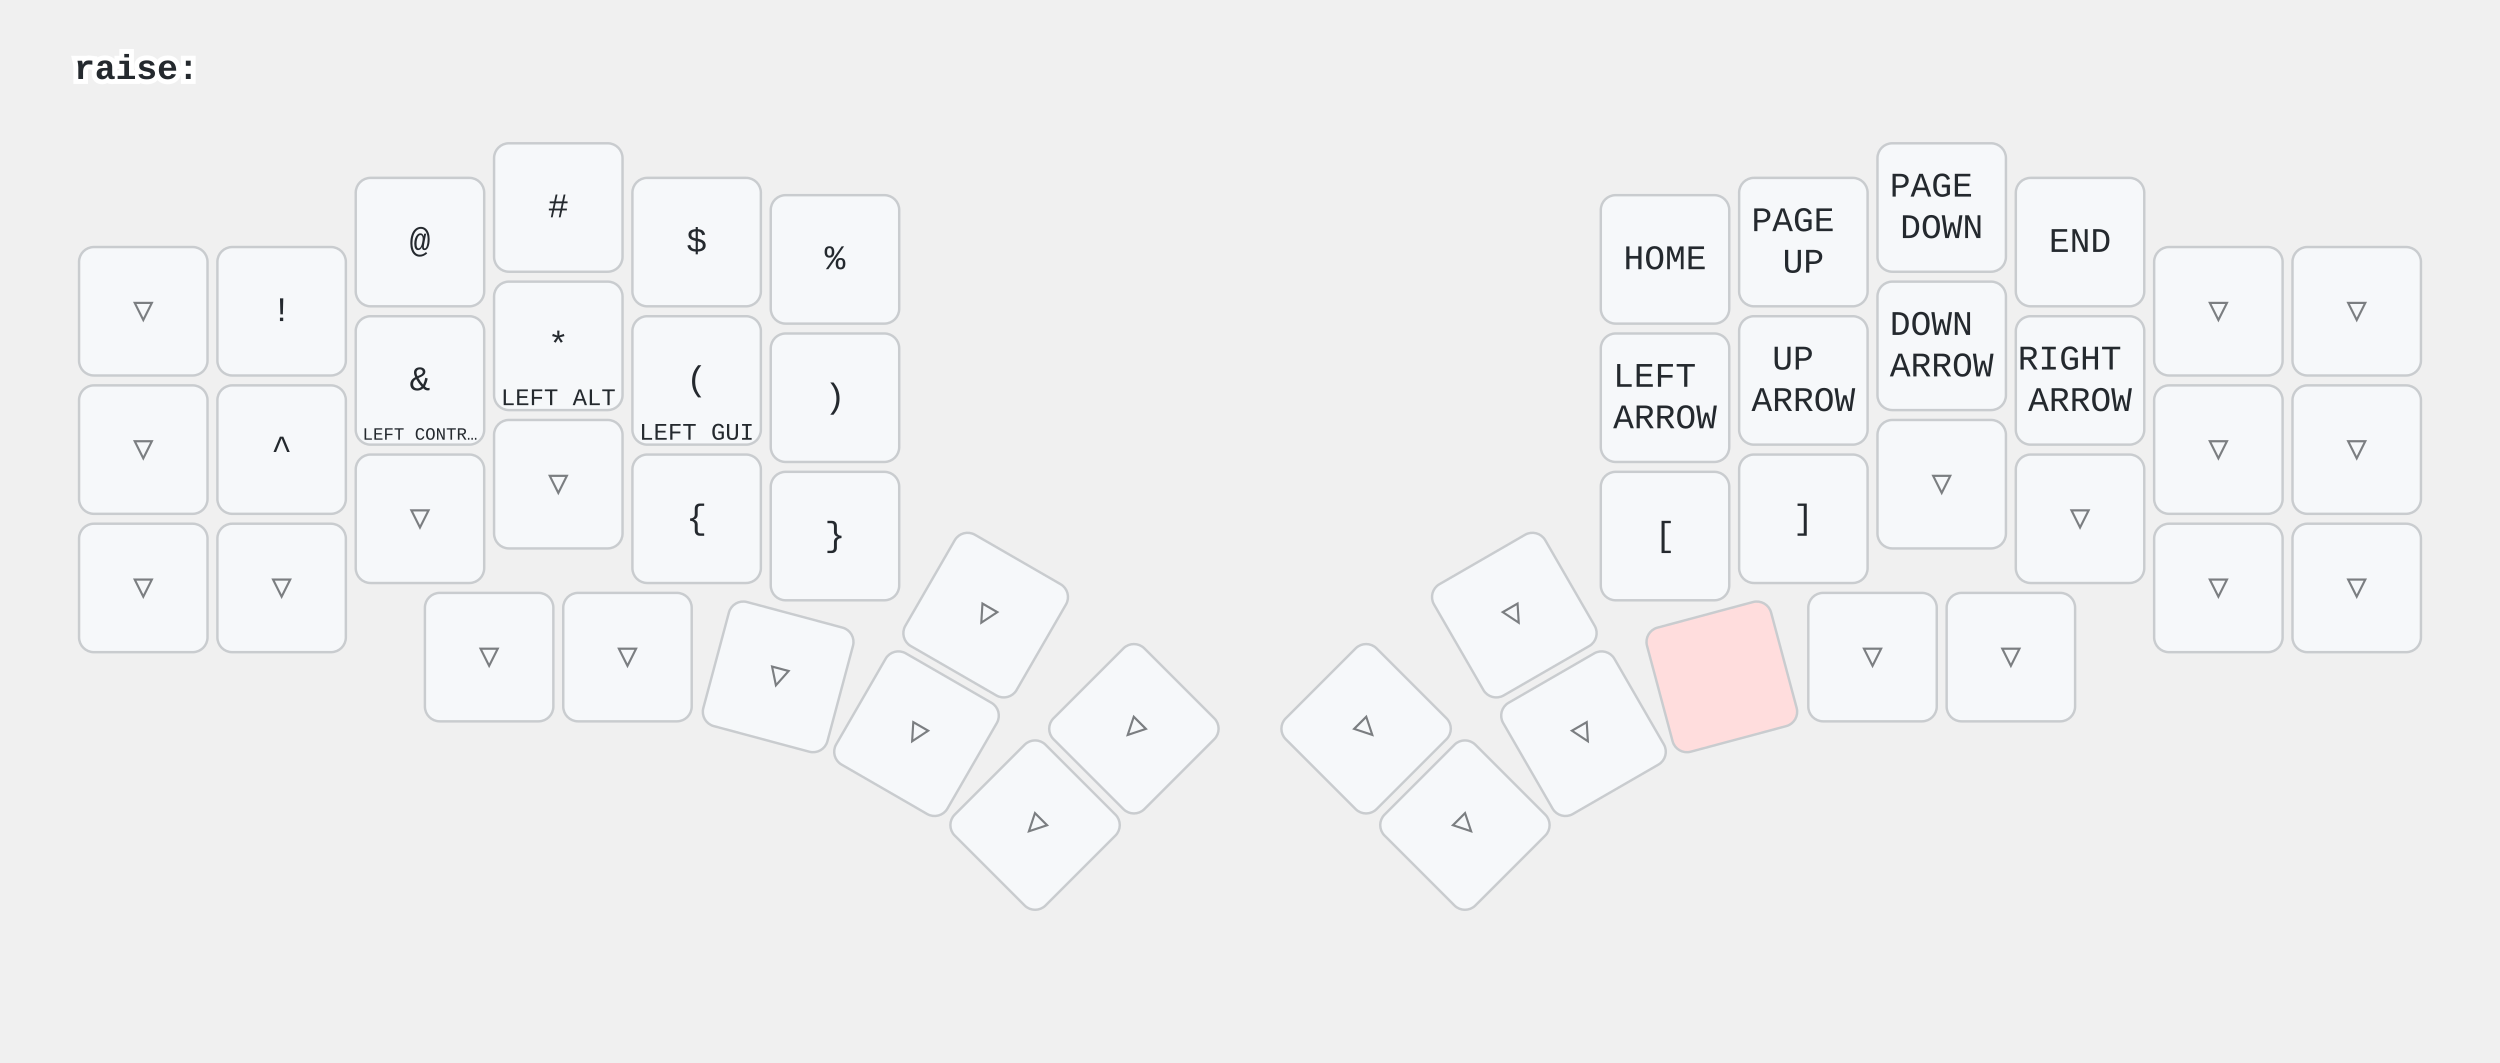
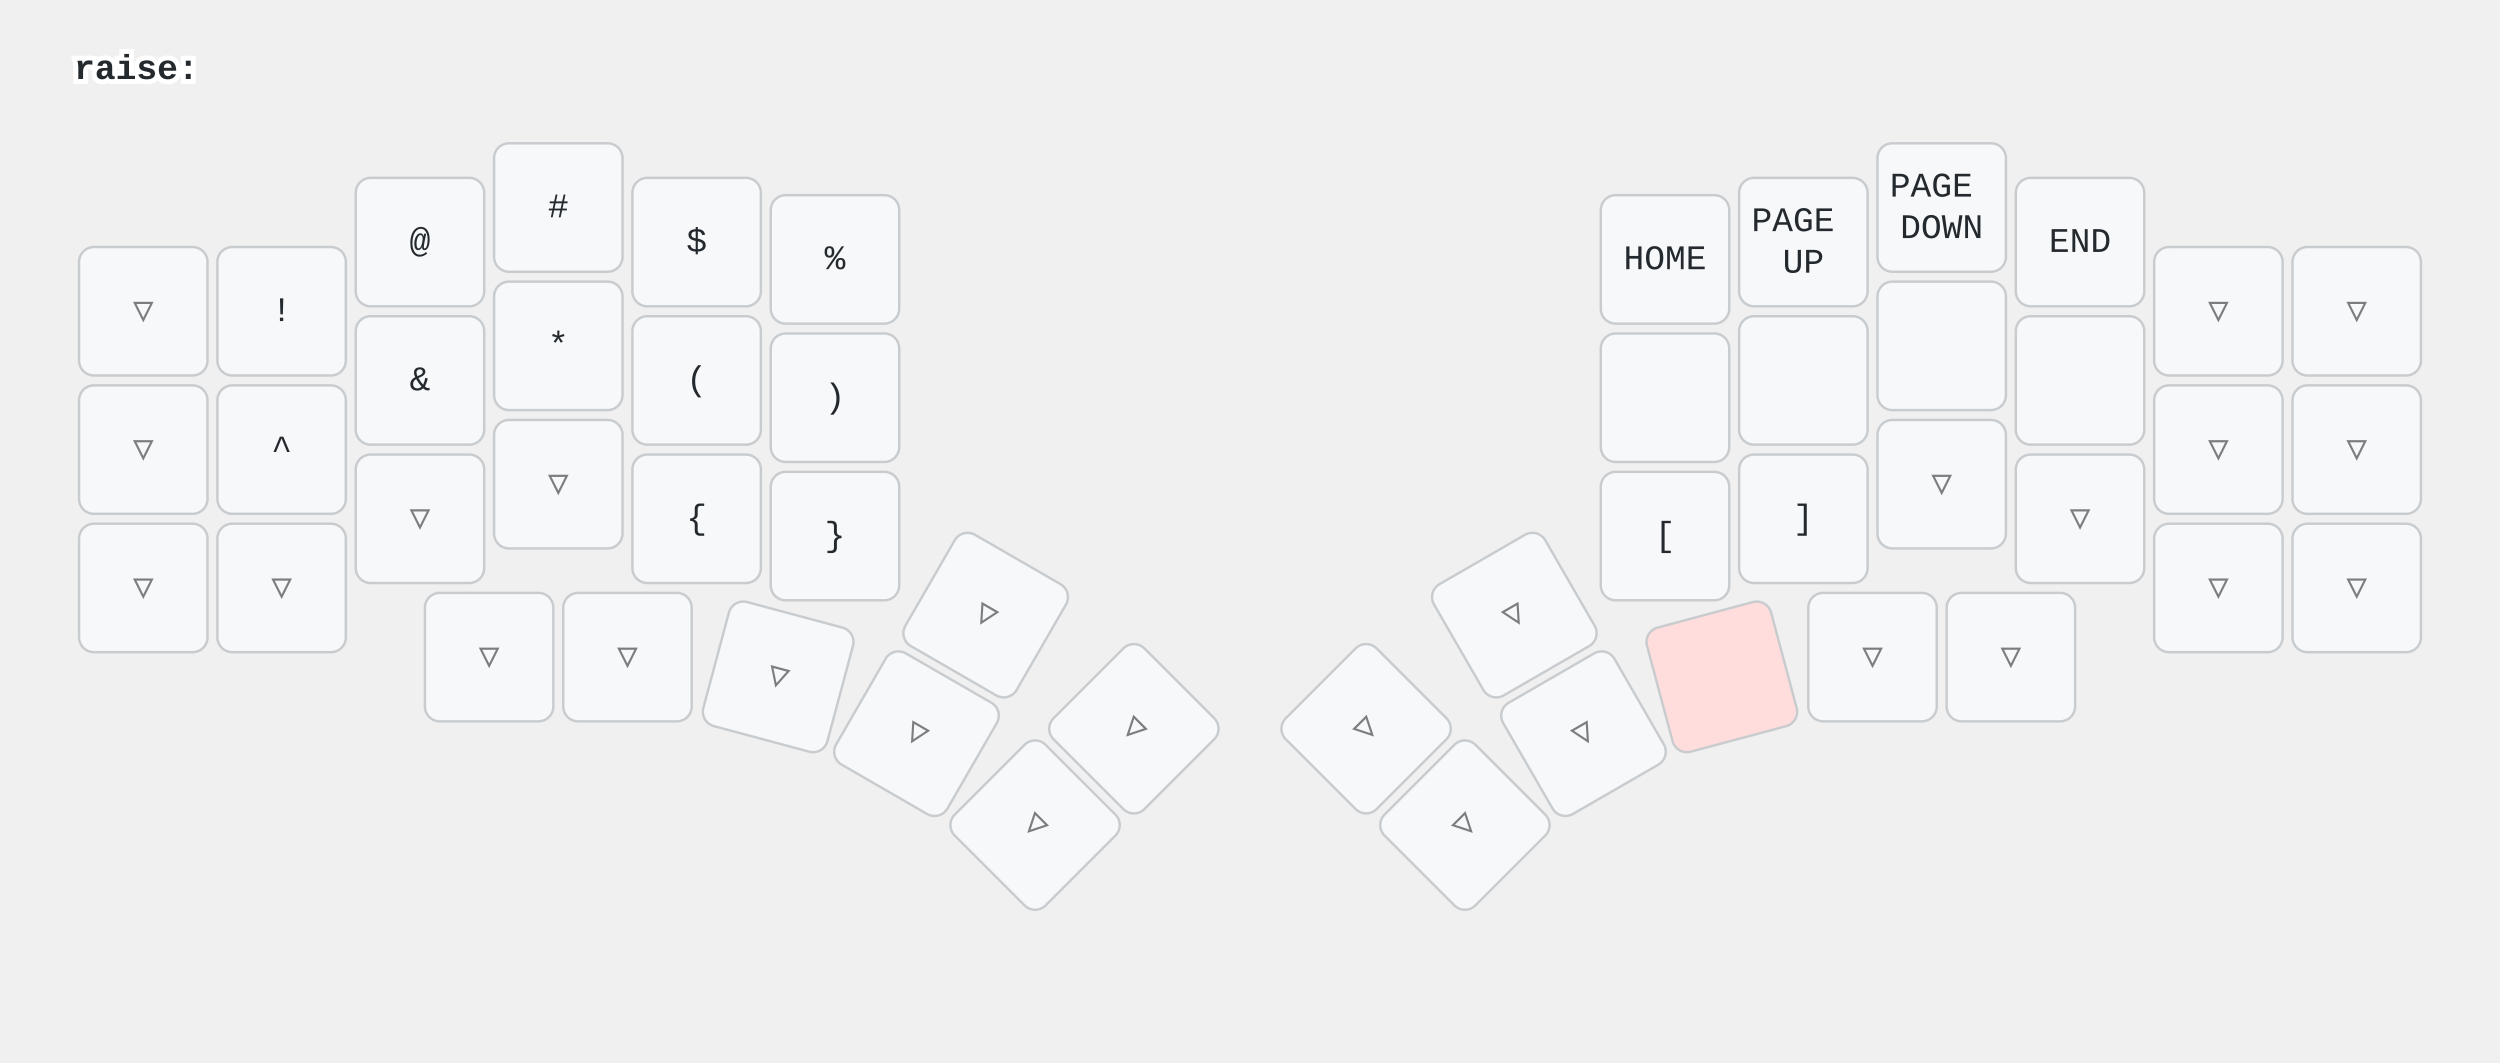
- <svg xmlns="http://www.w3.org/2000/svg" width="1012" height="430" viewBox="0 0 1012 430" class="keymap">
-   <style>/* inherit to force styles through use tags */
+ <svg xmlns="http://www.w3.org/2000/svg" xmlns:xlink="http://www.w3.org/1999/xlink" width="1012" height="430" viewBox="0 0 1012 430" class="keymap">
+   <defs>/* start glyphs */
+ <svg id="mdi:apple-keyboard-command">
+       <svg id="mdi-apple-keyboard-command" viewBox="0 0 24 24">
+         <path d="M6,2A4,4 0 0,1 10,6V8H14V6A4,4 0 0,1 18,2A4,4 0 0,1 22,6A4,4 0 0,1 18,10H16V14H18A4,4 0 0,1 22,18A4,4 0 0,1 18,22A4,4 0 0,1 14,18V16H10V18A4,4 0 0,1 6,22A4,4 0 0,1 2,18A4,4 0 0,1 6,14H8V10H6A4,4 0 0,1 2,6A4,4 0 0,1 6,2M16,18A2,2 0 0,0 18,20A2,2 0 0,0 20,18A2,2 0 0,0 18,16H16V18M14,10H10V14H14V10M6,16A2,2 0 0,0 4,18A2,2 0 0,0 6,20A2,2 0 0,0 8,18V16H6M8,6A2,2 0 0,0 6,4A2,2 0 0,0 4,6A2,2 0 0,0 6,8H8V6M18,8A2,2 0 0,0 20,6A2,2 0 0,0 18,4A2,2 0 0,0 16,6V8H18Z" />
+       </svg>
+     </svg>
+     <svg id="mdi:apple-keyboard-control">
+       <svg id="mdi-apple-keyboard-control" viewBox="0 0 24 24">
+         <path d="M19.78,11.78L18.36,13.19L12,6.83L5.64,13.19L4.22,11.78L12,4L19.78,11.78Z" />
+       </svg>
+     </svg>
+     <svg id="mdi:apple-keyboard-option">
+       <svg id="mdi-apple-keyboard-option" viewBox="0 0 24 24">
+         <path d="M3,4H9.11L16.15,18H21V20H14.88L7.84,6H3V4M14,4H21V6H14V4Z" />
+       </svg>
+     </svg>
+     <svg id="mdi:apple-keyboard-shift">
+       <svg id="mdi-apple-keyboard-shift" viewBox="0 0 24 24">
+         <path d="M15,18V12H17.17L12,6.83L6.83,12H9V18H15M12,4L22,14H17V20H7V14H2L12,4Z" />
+       </svg>
+     </svg>
+     <svg id="mdi:arrow-down-thick">
+       <svg id="mdi-arrow-down-thick" viewBox="0 0 24 24">
+         <path d="M10,4H14V13L17.5,9.5L19.92,11.92L12,19.84L4.08,11.92L6.5,9.5L10,13V4Z" />
+       </svg>
+     </svg>
+     <svg id="mdi:arrow-left-thick">
+       <svg id="mdi-arrow-left-thick" viewBox="0 0 24 24">
+         <path d="M20,10V14H11L14.5,17.5L12.08,19.92L4.16,12L12.08,4.08L14.5,6.5L11,10H20Z" />
+       </svg>
+     </svg>
+     <svg id="mdi:arrow-right-thick">
+       <svg id="mdi-arrow-right-thick" viewBox="0 0 24 24">
+         <path d="M4,10V14H13L9.5,17.5L11.92,19.92L19.84,12L11.92,4.08L9.5,6.5L13,10H4Z" />
+       </svg>
+     </svg>
+     <svg id="mdi:arrow-up-thick">
+       <svg id="mdi-arrow-up-thick" viewBox="0 0 24 24">
+         <path d="M14,20H10V11L6.5,14.5L4.08,12.08L12,4.16L19.92,12.08L17.5,14.5L14,11V20Z" />
+       </svg>
+     </svg>
+     <svg id="mdi:backspace">
+       <svg id="mdi-backspace" viewBox="0 0 24 24">
+         <path d="M22,3H7C6.31,3 5.77,3.35 5.41,3.88L0,12L5.41,20.11C5.77,20.64 6.31,21 7,21H22A2,2 0 0,0 24,19V5A2,2 0 0,0 22,3M19,15.59L17.59,17L14,13.41L10.41,17L9,15.59L12.59,12L9,8.41L10.41,7L14,10.59L17.59,7L19,8.41L15.41,12" />
+       </svg>
+     </svg>
+     <svg id="mdi:keyboard-esc">
+       <svg id="mdi-keyboard-esc" viewBox="0 0 24 24">
+         <path d="M1 7H7V9H3V11H7V13H3V15H7V17H1V7M11 7H15V9H11V11H13C14.11 11 15 11.9 15 13V15C15 16.11 14.11 17 13 17H9V15H13V13H11C9.9 13 9 12.11 9 11V9C9 7.9 9.9 7 11 7M19 7H21C22.11 7 23 7.9 23 9V10H21V9H19V15H21V14H23V15C23 16.11 22.11 17 21 17H19C17.9 17 17 16.11 17 15V9C17 7.9 17.9 7 19 7Z" />
+       </svg>
+     </svg>
+     <svg id="mdi:keyboard-return">
+       <svg id="mdi-keyboard-return" viewBox="0 0 24 24">
+         <path d="M19,7V11H5.83L9.41,7.41L8,6L2,12L8,18L9.41,16.58L5.83,13H21V7H19Z" />
+       </svg>
+     </svg>
+     <svg id="mdi:keyboard-space">
+       <svg id="mdi-keyboard-space" viewBox="0 0 24 24">
+         <path d="M3 15H5V19H19V15H21V19C21 20.1 20.1 21 19 21H5C3.9 21 3 20.1 3 19V15Z" />
+       </svg>
+     </svg>
+     <svg id="mdi:keyboard-tab">
+       <svg id="mdi-keyboard-tab" viewBox="0 0 24 24">
+         <path d="M20,18H22V6H20M11.59,7.41L15.17,11H1V13H15.17L11.59,16.58L13,18L19,12L13,6L11.59,7.41Z" />
+       </svg>
+     </svg>
+     <svg id="mdi:web">
+       <svg id="mdi-web" viewBox="0 0 24 24">
+         <path d="M16.36,14C16.44,13.34 16.5,12.68 16.5,12C16.5,11.32 16.44,10.66 16.36,10H19.74C19.9,10.64 20,11.31 20,12C20,12.69 19.9,13.36 19.74,14M14.59,19.56C15.19,18.45 15.65,17.25 15.97,16H18.92C17.96,17.65 16.43,18.93 14.59,19.56M14.34,14H9.66C9.56,13.34 9.5,12.68 9.5,12C9.5,11.32 9.56,10.65 9.66,10H14.34C14.43,10.65 14.5,11.32 14.5,12C14.5,12.68 14.43,13.34 14.34,14M12,19.96C11.17,18.76 10.5,17.43 10.09,16H13.91C13.5,17.43 12.83,18.76 12,19.96M8,8H5.08C6.03,6.34 7.57,5.06 9.4,4.44C8.8,5.55 8.35,6.75 8,8M5.08,16H8C8.35,17.25 8.8,18.45 9.4,19.56C7.57,18.93 6.03,17.65 5.08,16M4.26,14C4.1,13.36 4,12.69 4,12C4,11.31 4.1,10.64 4.26,10H7.64C7.56,10.66 7.5,11.32 7.5,12C7.5,12.68 7.56,13.34 7.64,14M12,4.03C12.83,5.23 13.5,6.57 13.91,8H10.09C10.5,6.57 11.17,5.23 12,4.03M18.92,8H15.97C15.65,6.75 15.19,5.55 14.59,4.44C16.43,5.07 17.96,6.34 18.92,8M12,2C6.47,2 2,6.5 2,12A10,10 0 0,0 12,22A10,10 0 0,0 22,12A10,10 0 0,0 12,2Z" />
+       </svg>
+     </svg>
+   </defs>/* end glyphs */
+ <style>/* inherit to force styles through use tags */
svg path {
    fill: inherit;
}

/* font and background color specifications */
svg.keymap {
    font-family: SFMono-Regular,Consolas,Liberation Mono,Menlo,monospace;
    font-size: 14px;
    font-kerning: normal;
    text-rendering: optimizeLegibility;
    fill: #24292e;
}

/* default key styling */
rect.key {
    fill: #f6f8fa;
}

rect.key, rect.combo {
    stroke: #c9cccf;
    stroke-width: 1;
}

/* default key side styling, only used is draw_key_sides is set */
rect.side {
    filter: brightness(90%);
}

/* color accent for combo boxes */
rect.combo, rect.combo-separate {
    fill: #cdf;
}

/* color accent for held keys */
rect.held, rect.combo.held {
    fill: #fdd;
}

/* color accent for ghost (optional) keys */
rect.ghost, rect.combo.ghost {
    stroke-dasharray: 4, 4;
    stroke-width: 2;
}

text {
    text-anchor: middle;
    dominant-baseline: middle;
}

/* styling for layer labels */
text.label {
    font-weight: bold;
    text-anchor: start;
    stroke: white;
    stroke-width: 4;
    paint-order: stroke;
}

/* styling for optional footer */
text.footer {
    text-anchor: end;
    dominant-baseline: auto;
    stroke: white;
    stroke-width: 4;
    paint-order: stroke;
}

/* styling for combo tap, and key non-tap label text */
text.combo, text.hold, text.shifted, text.left, text.right {
    font-size: 11px;
}

text.hold {
    text-anchor: middle;
    dominant-baseline: auto;
}

text.shifted {
    text-anchor: middle;
    dominant-baseline: hanging;
}

text.left {
    text-anchor: start;
}

text.right {
    text-anchor: end;
}

text.layer-activator {
    text-decoration: underline;
}

/* styling for hold/shifted label text in combo box */
text.combo.hold, text.combo.shifted, text.combo.left, text.combo.right {
    font-size: 8px;
}

/* lighter symbol for transparent keys */
text.trans {
    fill: #7b7e81;
}

/* styling for combo dendrons */
path.combo {
    stroke-width: 1;
    stroke: gray;
    fill: none;
}

/* Start Tabler Icons Cleanup */
/* cannot use height/width with glyphs */
.icon-tabler &gt; path {
    fill: inherit;
    stroke: inherit;
    stroke-width: 2;
}
/* hide tabler's default box */
.icon-tabler &gt; path[stroke="none"][fill="none"] {
    visibility: hidden;
}
/* End Tabler Icons Cleanup */
</style>
  <g transform="translate(30, 0)" class="layer-raise">
    <text x="0" y="28" class="label" id="raise">raise:</text>
    <g transform="translate(0, 56)">
      <g transform="translate(28, 70)" class="key trans keypos-0">
        <rect rx="6" ry="6" x="-26" y="-26" width="52" height="52" class="key trans" />
        <text x="0" y="0" class="key trans tap">▽</text>
      </g>
      <g transform="translate(84, 70)" class="key keypos-1">
        <rect rx="6" ry="6" x="-26" y="-26" width="52" height="52" class="key" />
        <text x="0" y="0" class="key tap">!</text>
      </g>
      <g transform="translate(140, 42)" class="key keypos-2">
        <rect rx="6" ry="6" x="-26" y="-26" width="52" height="52" class="key" />
        <text x="0" y="0" class="key tap">@</text>
      </g>
      <g transform="translate(196, 28)" class="key keypos-3">
        <rect rx="6" ry="6" x="-26" y="-26" width="52" height="52" class="key" />
        <text x="0" y="0" class="key tap">#</text>
      </g>
      <g transform="translate(252, 42)" class="key keypos-4">
        <rect rx="6" ry="6" x="-26" y="-26" width="52" height="52" class="key" />
        <text x="0" y="0" class="key tap">$</text>
      </g>
      <g transform="translate(308, 49)" class="key keypos-5">
        <rect rx="6" ry="6" x="-26" y="-26" width="52" height="52" class="key" />
        <text x="0" y="0" class="key tap">%</text>
      </g>
      <g transform="translate(644, 49)" class="key keypos-6">
        <rect rx="6" ry="6" x="-26" y="-26" width="52" height="52" class="key" />
        <text x="0" y="0" class="key tap">HOME</text>
      </g>
      <g transform="translate(700, 42)" class="key keypos-7">
        <rect rx="6" ry="6" x="-26" y="-26" width="52" height="52" class="key" />
        <text x="0" y="0" class="key tap">
          <tspan x="0" dy="-0.6em">PAGE</tspan>
          <tspan x="0" dy="1.2em">UP</tspan>
        </text>
      </g>
      <g transform="translate(756, 28)" class="key keypos-8">
        <rect rx="6" ry="6" x="-26" y="-26" width="52" height="52" class="key" />
        <text x="0" y="0" class="key tap">
          <tspan x="0" dy="-0.6em">PAGE</tspan>
          <tspan x="0" dy="1.2em">DOWN</tspan>
        </text>
      </g>
      <g transform="translate(812, 42)" class="key keypos-9">
        <rect rx="6" ry="6" x="-26" y="-26" width="52" height="52" class="key" />
        <text x="0" y="0" class="key tap">END</text>
      </g>
      <g transform="translate(868, 70)" class="key trans keypos-10">
        <rect rx="6" ry="6" x="-26" y="-26" width="52" height="52" class="key trans" />
        <text x="0" y="0" class="key trans tap">▽</text>
      </g>
      <g transform="translate(924, 70)" class="key trans keypos-11">
        <rect rx="6" ry="6" x="-26" y="-26" width="52" height="52" class="key trans" />
        <text x="0" y="0" class="key trans tap">▽</text>
      </g>
      <g transform="translate(28, 126)" class="key trans keypos-12">
        <rect rx="6" ry="6" x="-26" y="-26" width="52" height="52" class="key trans" />
        <text x="0" y="0" class="key trans tap">▽</text>
      </g>
      <g transform="translate(84, 126)" class="key keypos-13">
        <rect rx="6" ry="6" x="-26" y="-26" width="52" height="52" class="key" />
        <text x="0" y="0" class="key tap">^</text>
      </g>
      <g transform="translate(140, 98)" class="key keypos-14">
        <rect rx="6" ry="6" x="-26" y="-26" width="52" height="52" class="key" />
        <text x="0" y="0" class="key tap">&amp;</text>
-         <text x="0" y="24" class="key hold">
-           <tspan style="font-size: 64%">LEFT CONTR…</tspan>
-         </text>
+         <use href="#mdi:apple-keyboard-control" xlink:href="#mdi:apple-keyboard-control" x="-6" y="12" height="12" width="12.0" class="key hold glyph mdi:apple-keyboard-control" />
      </g>
      <g transform="translate(196, 84)" class="key keypos-15">
        <rect rx="6" ry="6" x="-26" y="-26" width="52" height="52" class="key" />
        <text x="0" y="0" class="key tap">*</text>
-         <text x="0" y="24" class="key hold">
-           <tspan style="font-size: 88%">LEFT ALT</tspan>
-         </text>
+         <use href="#mdi:apple-keyboard-option" xlink:href="#mdi:apple-keyboard-option" x="-6" y="12" height="12" width="12.0" class="key hold glyph mdi:apple-keyboard-option" />
      </g>
      <g transform="translate(252, 98)" class="key keypos-16">
        <rect rx="6" ry="6" x="-26" y="-26" width="52" height="52" class="key" />
        <text x="0" y="0" class="key tap">(</text>
-         <text x="0" y="24" class="key hold">
-           <tspan style="font-size: 88%">LEFT GUI</tspan>
-         </text>
+         <use href="#mdi:apple-keyboard-command" xlink:href="#mdi:apple-keyboard-command" x="-6" y="12" height="12" width="12.0" class="key hold glyph mdi:apple-keyboard-command" />
      </g>
      <g transform="translate(308, 105)" class="key keypos-17">
        <rect rx="6" ry="6" x="-26" y="-26" width="52" height="52" class="key" />
        <text x="0" y="0" class="key tap">)</text>
      </g>
      <g transform="translate(644, 105)" class="key keypos-18">
        <rect rx="6" ry="6" x="-26" y="-26" width="52" height="52" class="key" />
-         <text x="0" y="0" class="key tap">
-           <tspan x="0" dy="-0.6em">LEFT</tspan>
-           <tspan x="0" dy="1.2em">ARROW</tspan>
-         </text>
+         <use href="#mdi:arrow-left-thick" xlink:href="#mdi:arrow-left-thick" x="-7" y="-7" height="14" width="14.0" class="key tap glyph mdi:arrow-left-thick" />
      </g>
      <g transform="translate(700, 98)" class="key keypos-19">
        <rect rx="6" ry="6" x="-26" y="-26" width="52" height="52" class="key" />
-         <text x="0" y="0" class="key tap">
-           <tspan x="0" dy="-0.6em">UP</tspan>
-           <tspan x="0" dy="1.2em">ARROW</tspan>
-         </text>
+         <use href="#mdi:arrow-up-thick" xlink:href="#mdi:arrow-up-thick" x="-7" y="-7" height="14" width="14.0" class="key tap glyph mdi:arrow-up-thick" />
      </g>
      <g transform="translate(756, 84)" class="key keypos-20">
        <rect rx="6" ry="6" x="-26" y="-26" width="52" height="52" class="key" />
-         <text x="0" y="0" class="key tap">
-           <tspan x="0" dy="-0.6em">DOWN</tspan>
-           <tspan x="0" dy="1.2em">ARROW</tspan>
-         </text>
+         <use href="#mdi:arrow-down-thick" xlink:href="#mdi:arrow-down-thick" x="-7" y="-7" height="14" width="14.0" class="key tap glyph mdi:arrow-down-thick" />
      </g>
      <g transform="translate(812, 98)" class="key keypos-21">
        <rect rx="6" ry="6" x="-26" y="-26" width="52" height="52" class="key" />
-         <text x="0" y="0" class="key tap">
-           <tspan x="0" dy="-0.6em">RIGHT</tspan>
-           <tspan x="0" dy="1.2em">ARROW</tspan>
-         </text>
+         <use href="#mdi:arrow-right-thick" xlink:href="#mdi:arrow-right-thick" x="-7" y="-7" height="14" width="14.0" class="key tap glyph mdi:arrow-right-thick" />
      </g>
      <g transform="translate(868, 126)" class="key trans keypos-22">
        <rect rx="6" ry="6" x="-26" y="-26" width="52" height="52" class="key trans" />
        <text x="0" y="0" class="key trans tap">▽</text>
      </g>
      <g transform="translate(924, 126)" class="key trans keypos-23">
        <rect rx="6" ry="6" x="-26" y="-26" width="52" height="52" class="key trans" />
        <text x="0" y="0" class="key trans tap">▽</text>
      </g>
      <g transform="translate(28, 182)" class="key trans keypos-24">
        <rect rx="6" ry="6" x="-26" y="-26" width="52" height="52" class="key trans" />
        <text x="0" y="0" class="key trans tap">▽</text>
      </g>
      <g transform="translate(84, 182)" class="key trans keypos-25">
        <rect rx="6" ry="6" x="-26" y="-26" width="52" height="52" class="key trans" />
        <text x="0" y="0" class="key trans tap">▽</text>
      </g>
      <g transform="translate(140, 154)" class="key trans keypos-26">
        <rect rx="6" ry="6" x="-26" y="-26" width="52" height="52" class="key trans" />
        <text x="0" y="0" class="key trans tap">▽</text>
      </g>
      <g transform="translate(196, 140)" class="key trans keypos-27">
        <rect rx="6" ry="6" x="-26" y="-26" width="52" height="52" class="key trans" />
        <text x="0" y="0" class="key trans tap">▽</text>
      </g>
      <g transform="translate(252, 154)" class="key keypos-28">
        <rect rx="6" ry="6" x="-26" y="-26" width="52" height="52" class="key" />
        <text x="0" y="0" class="key tap">{</text>
      </g>
      <g transform="translate(308, 161)" class="key keypos-29">
        <rect rx="6" ry="6" x="-26" y="-26" width="52" height="52" class="key" />
        <text x="0" y="0" class="key tap">}</text>
      </g>
      <g transform="translate(369, 193) rotate(30.0)" class="key trans keypos-30">
        <rect rx="6" ry="6" x="-26" y="-26" width="52" height="52" class="key trans" />
        <text x="0" y="0" class="key trans tap">▽</text>
      </g>
      <g transform="translate(429, 239) rotate(45.0)" class="key trans keypos-31">
        <rect rx="6" ry="6" x="-26" y="-26" width="52" height="52" class="key trans" />
        <text x="0" y="0" class="key trans tap">▽</text>
      </g>
      <g transform="translate(523, 239) rotate(-45.0)" class="key trans keypos-32">
        <rect rx="6" ry="6" x="-26" y="-26" width="52" height="52" class="key trans" />
        <text x="0" y="0" class="key trans tap">▽</text>
      </g>
      <g transform="translate(583, 193) rotate(-30.0)" class="key trans keypos-33">
        <rect rx="6" ry="6" x="-26" y="-26" width="52" height="52" class="key trans" />
        <text x="0" y="0" class="key trans tap">▽</text>
      </g>
      <g transform="translate(644, 161)" class="key keypos-34">
        <rect rx="6" ry="6" x="-26" y="-26" width="52" height="52" class="key" />
        <text x="0" y="0" class="key tap">[</text>
      </g>
      <g transform="translate(700, 154)" class="key keypos-35">
        <rect rx="6" ry="6" x="-26" y="-26" width="52" height="52" class="key" />
        <text x="0" y="0" class="key tap">]</text>
      </g>
      <g transform="translate(756, 140)" class="key trans keypos-36">
        <rect rx="6" ry="6" x="-26" y="-26" width="52" height="52" class="key trans" />
        <text x="0" y="0" class="key trans tap">▽</text>
      </g>
      <g transform="translate(812, 154)" class="key trans keypos-37">
        <rect rx="6" ry="6" x="-26" y="-26" width="52" height="52" class="key trans" />
        <text x="0" y="0" class="key trans tap">▽</text>
      </g>
      <g transform="translate(868, 182)" class="key trans keypos-38">
        <rect rx="6" ry="6" x="-26" y="-26" width="52" height="52" class="key trans" />
        <text x="0" y="0" class="key trans tap">▽</text>
      </g>
      <g transform="translate(924, 182)" class="key trans keypos-39">
        <rect rx="6" ry="6" x="-26" y="-26" width="52" height="52" class="key trans" />
        <text x="0" y="0" class="key trans tap">▽</text>
      </g>
      <g transform="translate(168, 210)" class="key trans keypos-40">
        <rect rx="6" ry="6" x="-26" y="-26" width="52" height="52" class="key trans" />
        <text x="0" y="0" class="key trans tap">▽</text>
      </g>
      <g transform="translate(224, 210)" class="key trans keypos-41">
        <rect rx="6" ry="6" x="-26" y="-26" width="52" height="52" class="key trans" />
        <text x="0" y="0" class="key trans tap">▽</text>
      </g>
      <g transform="translate(285, 218) rotate(15.0)" class="key trans keypos-42">
        <rect rx="6" ry="6" x="-26" y="-26" width="52" height="52" class="key trans" />
        <text x="0" y="0" class="key trans tap">▽</text>
      </g>
      <g transform="translate(341, 241) rotate(30.0)" class="key trans keypos-43">
        <rect rx="6" ry="6" x="-26" y="-26" width="52" height="52" class="key trans" />
        <text x="0" y="0" class="key trans tap">▽</text>
      </g>
      <g transform="translate(389, 278) rotate(45.0)" class="key trans keypos-44">
        <rect rx="6" ry="6" x="-26" y="-26" width="52" height="52" class="key trans" />
        <text x="0" y="0" class="key trans tap">▽</text>
      </g>
      <g transform="translate(563, 278) rotate(-45.0)" class="key trans keypos-45">
        <rect rx="6" ry="6" x="-26" y="-26" width="52" height="52" class="key trans" />
        <text x="0" y="0" class="key trans tap">▽</text>
      </g>
      <g transform="translate(611, 241) rotate(-30.0)" class="key trans keypos-46">
        <rect rx="6" ry="6" x="-26" y="-26" width="52" height="52" class="key trans" />
        <text x="0" y="0" class="key trans tap">▽</text>
      </g>
      <g transform="translate(667, 218) rotate(-15.0)" class="key held keypos-47">
        <rect rx="6" ry="6" x="-26" y="-26" width="52" height="52" class="key held" />
      </g>
      <g transform="translate(728, 210)" class="key trans keypos-48">
        <rect rx="6" ry="6" x="-26" y="-26" width="52" height="52" class="key trans" />
        <text x="0" y="0" class="key trans tap">▽</text>
      </g>
      <g transform="translate(784, 210)" class="key trans keypos-49">
        <rect rx="6" ry="6" x="-26" y="-26" width="52" height="52" class="key trans" />
        <text x="0" y="0" class="key trans tap">▽</text>
      </g>
    </g>
  </g>
</svg>
